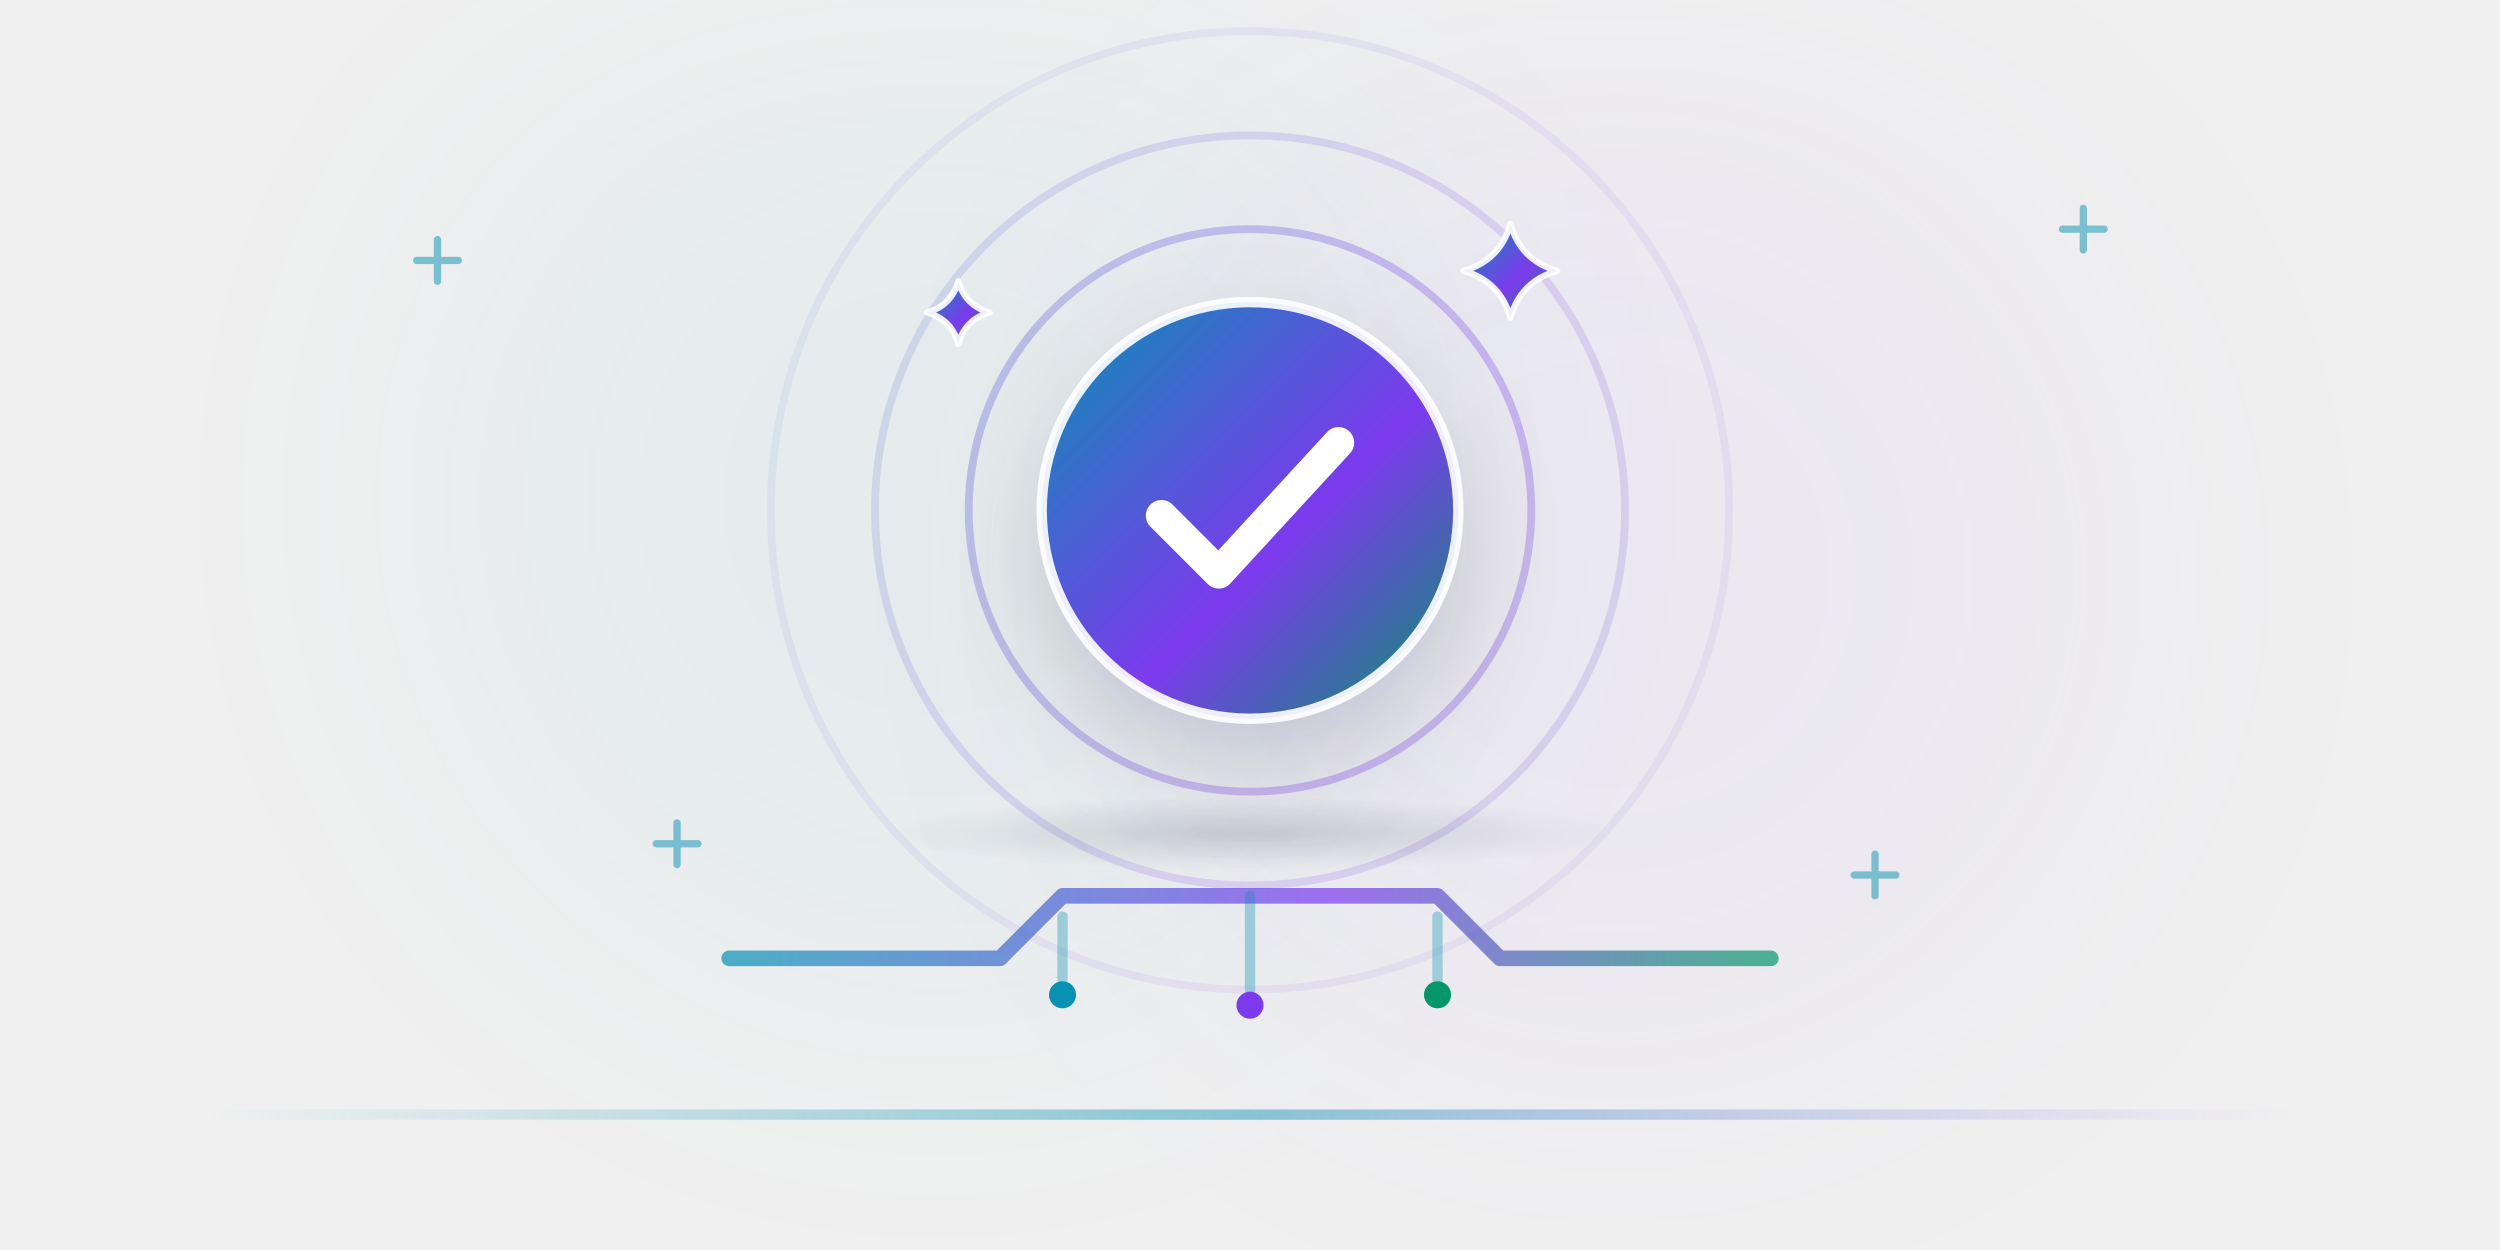
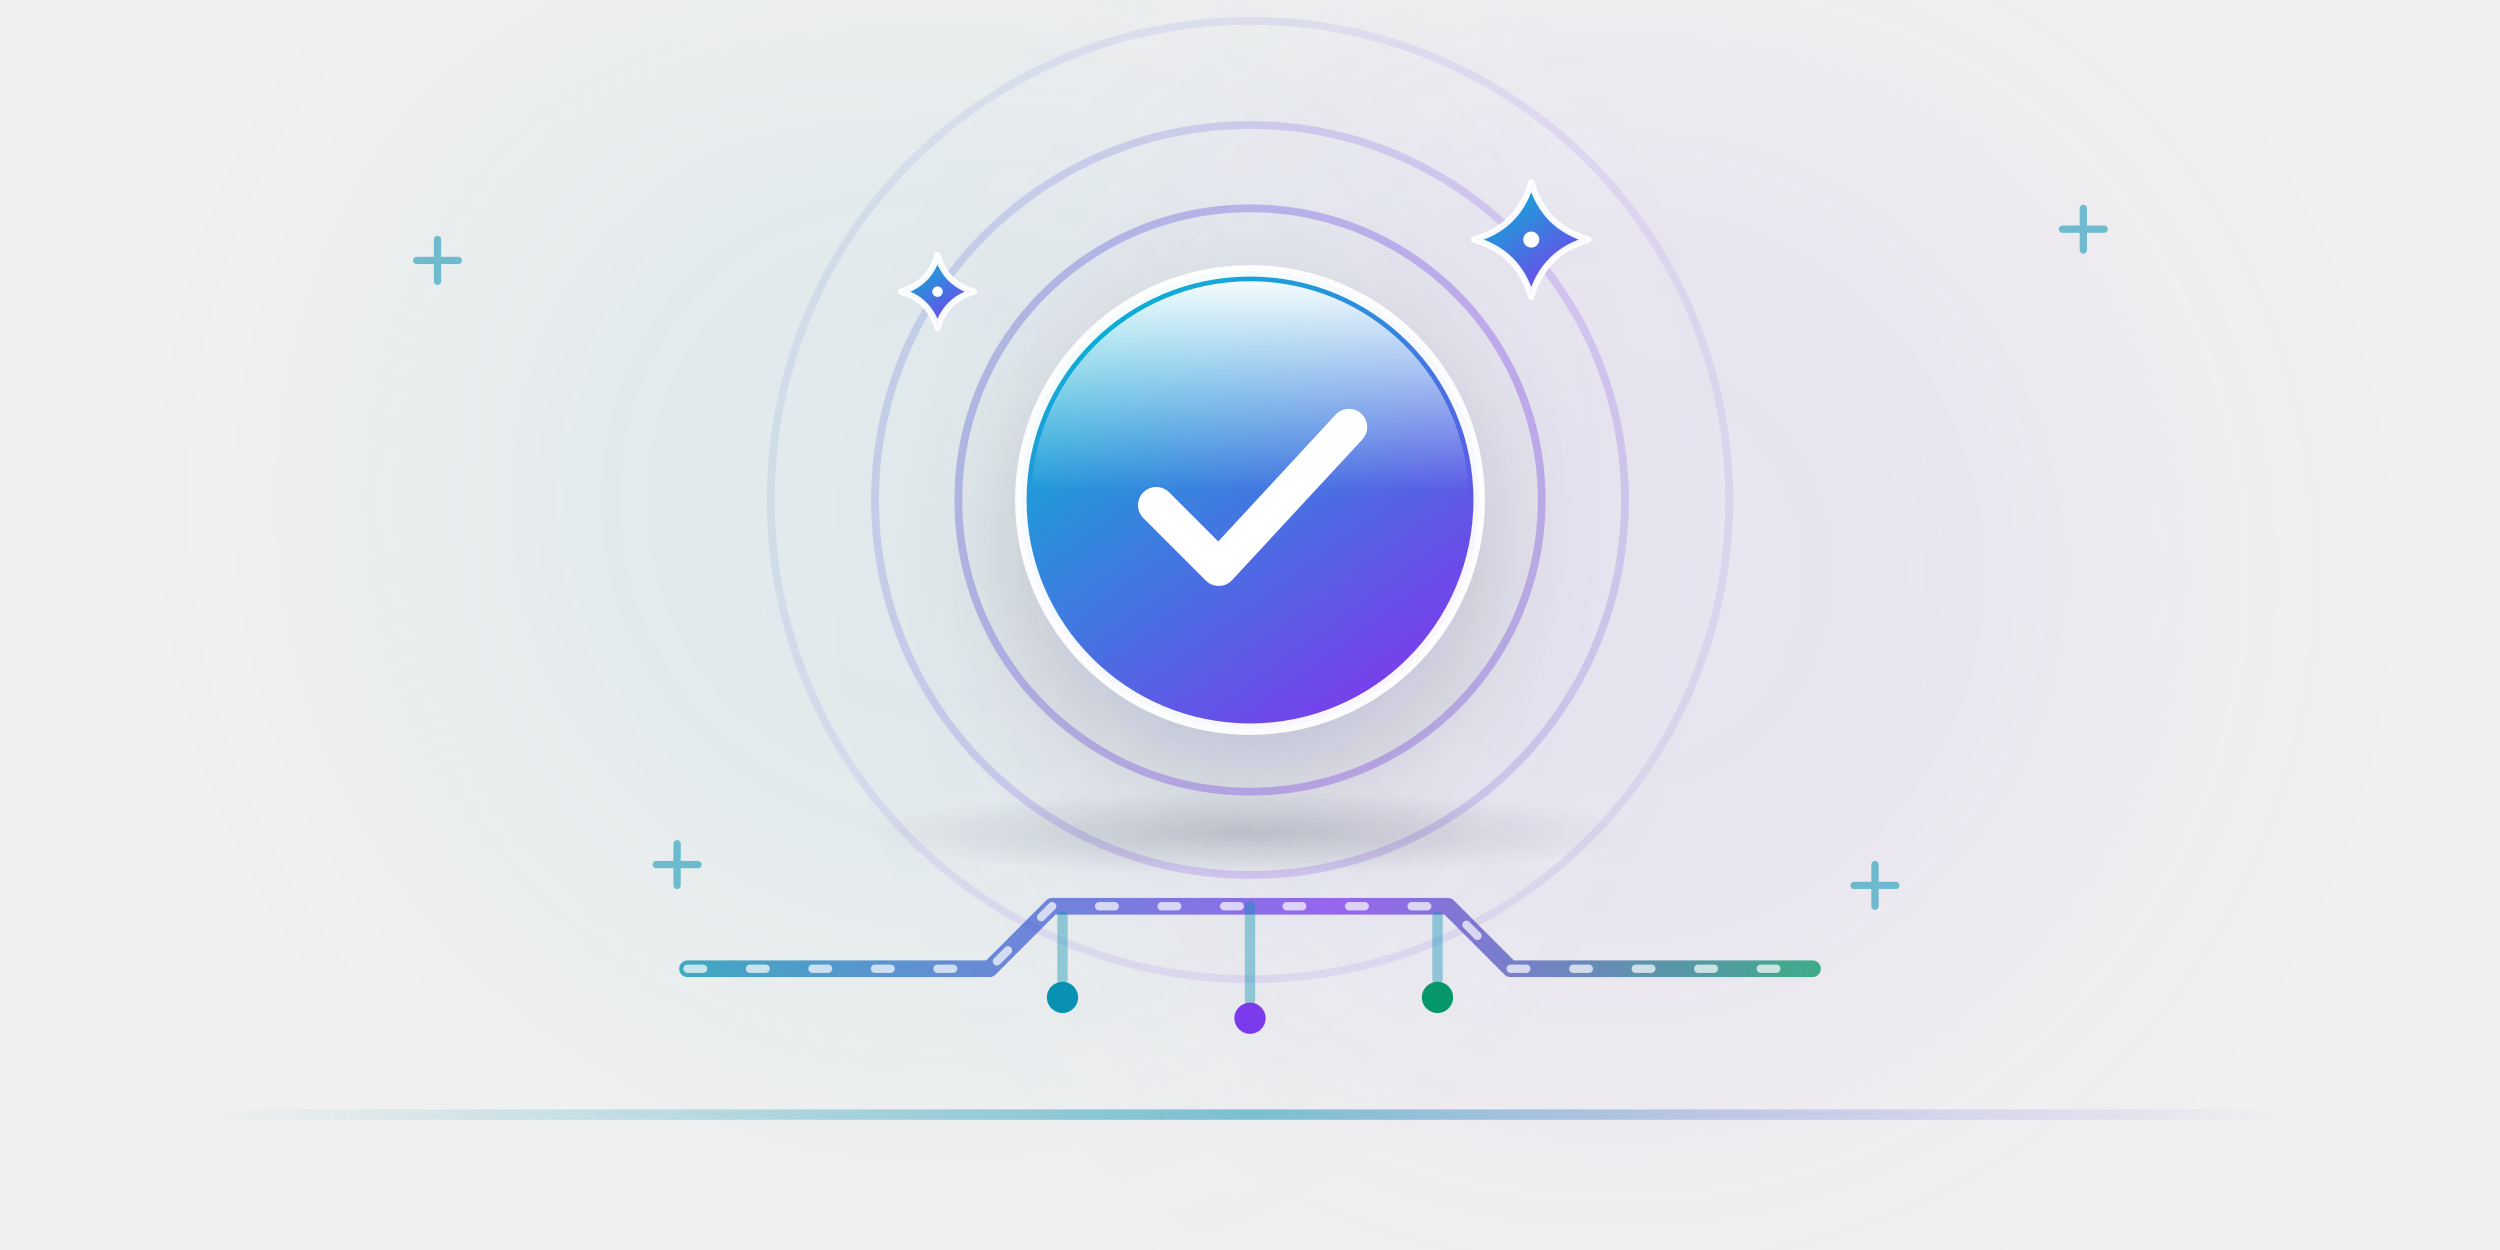
<svg xmlns="http://www.w3.org/2000/svg" viewBox="0 0 480 240" fill="none">
+   <style>@media (prefers-reduced-motion:no-preference){.flow{animation:flow 1.8s linear infinite}@keyframes flow{to{stroke-dashoffset:-24}}.ring{transform-box:fill-box;transform-origin:center;animation:ring 3.2s ease-out infinite}.ring.d2{animation-delay:1.07s}.ring.d3{animation-delay:2.13s}@keyframes ring{0%{transform:scale(.72);opacity:.9}100%{transform:scale(1.32);opacity:0}}.twinkle{transform-box:fill-box;transform-origin:center;animation:twinkle 2.6s ease-in-out infinite}.twinkle.d2{animation-delay:1.3s}@keyframes twinkle{0%,100%{opacity:1;transform:scale(1)}50%{opacity:.45;transform:scale(.78)}}.blink{animation:blink 1.1s steps(1) infinite}@keyframes blink{50%{opacity:0}}.breathe{animation:breathe 2.4s ease-in-out infinite}@keyframes breathe{0%,100%{opacity:.35}50%{opacity:1}}}</style>
  <defs>
    <linearGradient id="ao-ready-l-edge" x1="40" y1="20" x2="440" y2="220" gradientUnits="userSpaceOnUse">
      <stop stop-color="#0891b2" />
      <stop offset=".55" stop-color="#7c3aed" />
      <stop offset="1" stop-color="#059669" />
    </linearGradient>
    <linearGradient id="ao-ready-l-horizon" x1="40" y1="0" x2="440" y2="0" gradientUnits="userSpaceOnUse">
      <stop stop-color="#0891b2" stop-opacity="0" />
-       <stop offset=".5" stop-color="#0891b2" stop-opacity=".45" />
+       <stop offset=".5" stop-color="#0891b2" stop-opacity=".5" />
      <stop offset="1" stop-color="#7c3aed" stop-opacity="0" />
    </linearGradient>
    <radialGradient id="ao-ready-l-shadow" cx="50%" cy="50%" r="50%">
-       <stop offset="0%" stop-color="#1e293b" stop-opacity=".16" />
+       <stop offset="0%" stop-color="#1e293b" stop-opacity=".18" />
      <stop offset="100%" stop-color="#1e293b" stop-opacity="0" />
    </radialGradient>
-     <filter id="ao-ready-l-glow" x="-35%" y="-35%" width="170%" height="170%" color-interpolation-filters="sRGB">
-       <feDropShadow dx="0" dy="0" stdDeviation="4" flood-color="#0891b2" flood-opacity=".24" />
-       <feDropShadow dx="0" dy="8" stdDeviation="10" flood-color="#0f172a" flood-opacity=".16" />
+     <linearGradient id="ao-ready-l-gloss" x1="0" y1="0" x2="0" y2="1">
+       <stop stop-color="#ffffff" stop-opacity=".95" />
+       <stop offset=".48" stop-color="#ffffff" stop-opacity="0" />
+     </linearGradient>
+     <linearGradient id="ao-ready-l-brand" x1="0" y1="0" x2="0" y2="1">
+       <stop stop-color="#00c2ef" />
+       <stop offset="1" stop-color="#7c3aed" />
+     </linearGradient>
+     <filter id="ao-ready-l-glow" x="-40%" y="-40%" width="180%" height="180%" color-interpolation-filters="sRGB">
+       <feDropShadow dx="0" dy="0" stdDeviation="4" flood-color="#0891b2" flood-opacity=".22" />
+       <feDropShadow dx="0" dy="9" stdDeviation="12" flood-color="#0f172a" flood-opacity=".16" />
    </filter>
    <filter id="ao-ready-l-nglow" x="-140%" y="-140%" width="380%" height="380%" color-interpolation-filters="sRGB">
-       <feDropShadow dx="0" dy="0" stdDeviation="3" flood-color="#0891b2" flood-opacity=".32" />
+       <feDropShadow dx="0" dy="0" stdDeviation="3" flood-color="#0891b2" flood-opacity=".35" />
    </filter>
    <filter id="ao-ready-l-bloom" x="-100%" y="-100%" width="300%" height="300%">
      <feGaussianBlur stdDeviation="30" />
    </filter>
-     <linearGradient id="ao-ready-l-fill1" x1="140" y1="0" x2="340" y2="0" gradientUnits="userSpaceOnUse">
-       <stop stop-color="#0891b2" />
-       <stop offset=".58" stop-color="#7c3aed" />
-       <stop offset="1" stop-color="#059669" />
+     <linearGradient id="ao-ready-l-cyan" x1=".14" y1=".06" x2=".8" y2=".96">
+       <stop stop-color="#06b6d4" />
+       <stop offset="1" stop-color="#7c3aed" />
    </linearGradient>
-     <linearGradient id="ao-ready-l-fill2" x1="200" y1="58" x2="280" y2="138" gradientUnits="userSpaceOnUse">
-       <stop stop-color="#0891b2" />
-       <stop offset=".58" stop-color="#7c3aed" />
-       <stop offset="1" stop-color="#059669" />
+     <linearGradient id="ao-ready-l-violet" x1=".14" y1=".06" x2=".8" y2=".96">
+       <stop stop-color="#8b5cf6" />
+       <stop offset="1" stop-color="#f43f5e" />
    </linearGradient>
-     <linearGradient id="ao-ready-l-fill3" x1="281" y1="43" x2="299" y2="61" gradientUnits="userSpaceOnUse">
-       <stop stop-color="#0891b2" />
-       <stop offset=".58" stop-color="#7c3aed" />
-       <stop offset="1" stop-color="#059669" />
+     <linearGradient id="ao-ready-l-green" x1=".14" y1=".06" x2=".8" y2=".96">
+       <stop stop-color="#10b981" />
+       <stop offset="1" stop-color="#0891b2" />
    </linearGradient>
-     <linearGradient id="ao-ready-l-fill4" x1="178" y1="54" x2="190" y2="66" gradientUnits="userSpaceOnUse">
+     <linearGradient id="ao-ready-l-warm" x1=".14" y1=".06" x2=".8" y2=".96">
+       <stop stop-color="#f59e0b" />
+       <stop offset="1" stop-color="#f43f5e" />
+     </linearGradient>
+     <linearGradient id="ao-ready-l-badge" x1=".14" y1=".06" x2=".8" y2=".96">
+       <stop stop-color="#06b6d4" />
+       <stop offset="1" stop-color="#7c3aed" />
+     </linearGradient>
+     <linearGradient id="ao-ready-l-fill1" x1="132" y1="0" x2="348" y2="0" gradientUnits="userSpaceOnUse">
      <stop stop-color="#0891b2" />
      <stop offset=".58" stop-color="#7c3aed" />
      <stop offset="1" stop-color="#059669" />
    </linearGradient>
  </defs>
-   <circle cx="180" cy="96" r="96" fill="#0891b2" opacity=".05" filter="url(#ao-ready-l-bloom)" />
-   <circle cx="310" cy="110" r="96" fill="#7c3aed" opacity=".05" filter="url(#ao-ready-l-bloom)" />
-   <path d="M80 50h8M84 46v8" stroke="#0891b2" stroke-opacity=".5" stroke-width="1.4" stroke-linecap="round" />
-   <path d="M396 44h8M400 40v8" stroke="#0891b2" stroke-opacity=".5" stroke-width="1.4" stroke-linecap="round" />
-   <path d="M126 162h8M130 158v8" stroke="#0891b2" stroke-opacity=".5" stroke-width="1.4" stroke-linecap="round" />
-   <path d="M356 168h8M360 164v8" stroke="#0891b2" stroke-opacity=".5" stroke-width="1.4" stroke-linecap="round" />
-   <circle cx="240" cy="98" r="92" stroke="url(#ao-ready-l-edge)" stroke-opacity=".08" stroke-width="1.5" />
-   <circle cx="240" cy="98" r="72" stroke="url(#ao-ready-l-edge)" stroke-opacity=".16" stroke-width="1.5" />
-   <circle cx="240" cy="98" r="54" stroke="url(#ao-ready-l-edge)" stroke-opacity=".3" stroke-width="1.5" />
-   <path d="M140 184h52l12 -12h72l12 12h52" stroke="url(#ao-ready-l-fill1)" stroke-opacity=".7" stroke-width="3" stroke-linecap="round" stroke-linejoin="round" />
-   <path d="M204 176v12" stroke="#0891b2" stroke-opacity=".34" stroke-width="2" stroke-linecap="round" />
-   <circle cx="204" cy="191" r="2.6" fill="#0891b2" />
-   <path d="M240 172v18" stroke="#0891b2" stroke-opacity=".34" stroke-width="2" stroke-linecap="round" />
-   <circle cx="240" cy="193" r="2.6" fill="#7c3aed" />
-   <path d="M276 176v12" stroke="#0891b2" stroke-opacity=".34" stroke-width="2" stroke-linecap="round" />
-   <circle cx="276" cy="191" r="2.6" fill="#059669" />
-   <ellipse cx="240" cy="160" rx="70" ry="7" fill="url(#ao-ready-l-shadow)" />
-   <circle cx="240" cy="98" r="40" fill="url(#ao-ready-l-fill2)" filter="url(#ao-ready-l-glow)" />
-   <circle cx="240" cy="98" r="40" stroke="#ffffff" stroke-opacity=".9" stroke-width="2" />
-   <path d="M223 99l11 11l23 -25" stroke="#ffffff" stroke-width="6" stroke-linecap="round" stroke-linejoin="round" />
-   <path d="M290 43Q291.98 50.02 299 52Q291.98 53.98 290 61Q288.02 53.98 281 52Q288.02 50.02 290 43Z" fill="url(#ao-ready-l-fill3)" />
-   <path d="M290 43Q291.98 50.02 299 52Q291.98 53.98 290 61Q288.02 53.98 281 52Q288.02 50.02 290 43Z" stroke="#ffffff" stroke-opacity=".9" stroke-width="1.2" stroke-linejoin="round" />
-   <path d="M184 54Q185.32 58.68 190 60Q185.32 61.32 184 66Q182.68 61.32 178 60Q182.68 58.68 184 54Z" fill="url(#ao-ready-l-fill4)" />
-   <path d="M184 54Q185.32 58.68 190 60Q185.32 61.32 184 66Q182.68 61.32 178 60Q182.68 58.68 184 54Z" stroke="#ffffff" stroke-opacity=".9" stroke-width="1.2" stroke-linejoin="round" />
+   <circle cx="180" cy="96" r="100" fill="#0891b2" opacity=".07" filter="url(#ao-ready-l-bloom)" />
+   <circle cx="310" cy="110" r="100" fill="#7c3aed" opacity=".07" filter="url(#ao-ready-l-bloom)" />
+   <path d="M80 50h8M84 46v8" stroke="#0891b2" stroke-opacity=".55" stroke-width="1.4" stroke-linecap="round" />
+   <path d="M396 44h8M400 40v8" stroke="#0891b2" stroke-opacity=".55" stroke-width="1.4" stroke-linecap="round" />
+   <path d="M126 166h8M130 162v8" stroke="#0891b2" stroke-opacity=".55" stroke-width="1.4" stroke-linecap="round" />
+   <path d="M356 170h8M360 166v8" stroke="#0891b2" stroke-opacity=".55" stroke-width="1.4" stroke-linecap="round" />
+   <circle cx="240" cy="96" r="92" stroke="url(#ao-ready-l-edge)" stroke-opacity=".1" stroke-width="1.5" />
+   <circle cx="240" cy="96" r="72" stroke="url(#ao-ready-l-edge)" stroke-opacity=".2" stroke-width="1.5" />
+   <circle cx="240" cy="96" r="56" stroke="url(#ao-ready-l-edge)" stroke-opacity=".34" stroke-width="1.5" />
+   <circle class="ring" opacity="0" cx="240" cy="96" r="60" stroke="url(#ao-ready-l-edge)" stroke-opacity=".55" stroke-width="2" />
+   <circle class="ring d2" opacity="0" cx="240" cy="96" r="60" stroke="url(#ao-ready-l-edge)" stroke-opacity=".55" stroke-width="2" />
+   <circle class="ring d3" opacity="0" cx="240" cy="96" r="60" stroke="url(#ao-ready-l-edge)" stroke-opacity=".55" stroke-width="2" />
+   <path d="M132 186h58l12 -12h76l12 12h58" stroke="url(#ao-ready-l-fill1)" stroke-opacity=".75" stroke-width="3.2" stroke-linecap="round" stroke-linejoin="round" />
+   <path d="M132 186h58l12 -12h76l12 12h58" class="flow" stroke-dasharray="3 9" stroke="#ffffff" stroke-opacity=".7" stroke-width="1.6" stroke-linecap="round" />
+   <path d="M204 176v12" stroke="#0891b2" stroke-opacity=".4" stroke-width="2" stroke-linecap="round" />
+   <circle cx="204" cy="191.5" r="3" fill="#0891b2" />
+   <path d="M240 174v18" stroke="#0891b2" stroke-opacity=".4" stroke-width="2" stroke-linecap="round" />
+   <circle cx="240" cy="195.5" r="3" fill="#7c3aed" />
+   <path d="M276 176v12" stroke="#0891b2" stroke-opacity=".4" stroke-width="2" stroke-linecap="round" />
+   <circle cx="276" cy="191.5" r="3" fill="#059669" />
+   <ellipse cx="240" cy="160" rx="74" ry="8" fill="url(#ao-ready-l-shadow)" />
+   <circle cx="240" cy="96" r="44" fill="url(#ao-ready-l-badge)" filter="url(#ao-ready-l-glow)" />
+   <circle cx="240" cy="96" r="42" fill="url(#ao-ready-l-gloss)" />
+   <circle cx="240" cy="96" r="44" stroke="#ffffff" stroke-opacity=".95" stroke-width="2.2" />
+   <path d="M222 97l12 12l25 -27" stroke="#ffffff" stroke-width="7" stroke-linecap="round" stroke-linejoin="round" />
+   <g class="twinkle">
+     <path d="M294 35Q296.42 43.58 305 46Q296.42 48.42 294 57Q291.58 48.42 283 46Q291.58 43.58 294 35Z" fill="url(#ao-ready-l-cyan)" />
+     <path d="M294 35Q296.42 43.58 305 46Q296.42 48.42 294 57Q291.58 48.42 283 46Q291.58 43.58 294 35Z" stroke="#ffffff" stroke-opacity=".95" stroke-width="1.2" stroke-linejoin="round" />
+     <circle cx="294" cy="46" r="1.54" fill="#ffffff" />
+   </g>
+   <g class="twinkle d2">
+     <path d="M180 49Q181.54 54.46 187 56Q181.54 57.54 180 63Q178.46 57.54 173 56Q178.46 54.46 180 49Z" fill="url(#ao-ready-l-cyan)" />
+     <path d="M180 49Q181.54 54.46 187 56Q181.54 57.54 180 63Q178.46 57.54 173 56Q178.46 54.46 180 49Z" stroke="#ffffff" stroke-opacity=".95" stroke-width="1.2" stroke-linejoin="round" />
+     <circle cx="180" cy="56" r="1" fill="#ffffff" />
+   </g>
  <path d="M40 214H440" stroke="url(#ao-ready-l-horizon)" stroke-width="2" stroke-linecap="round" />
</svg>
